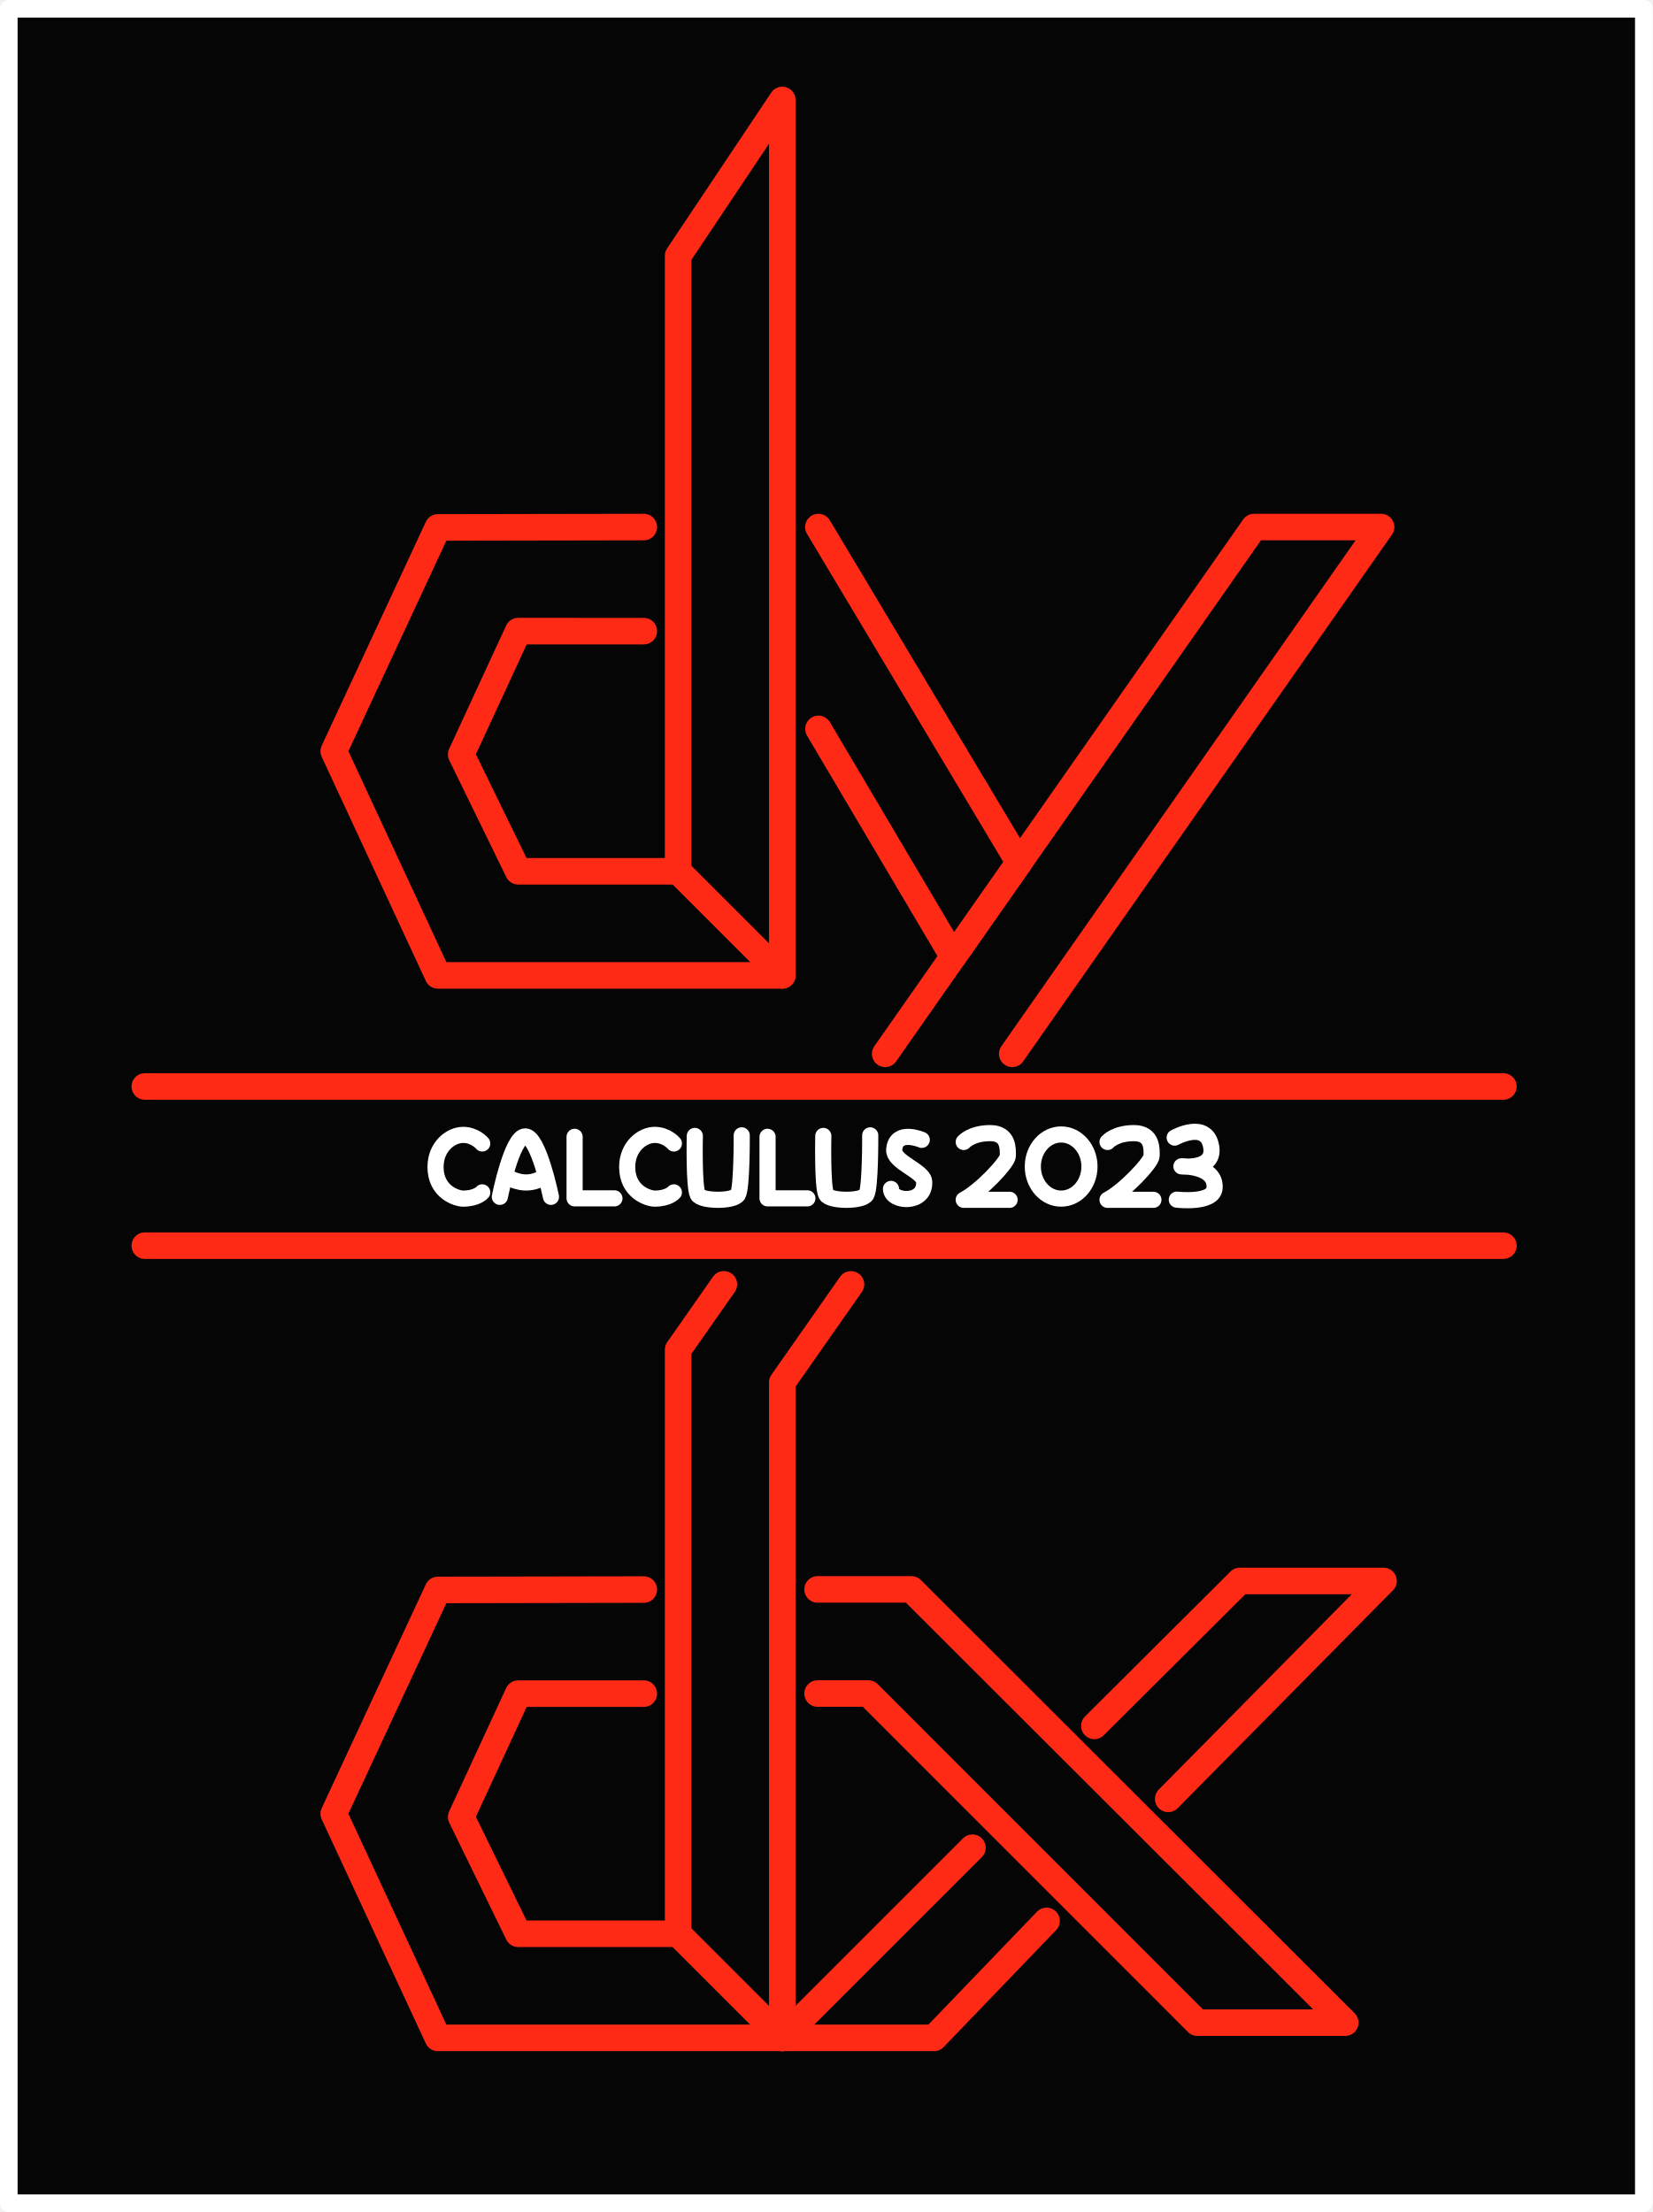
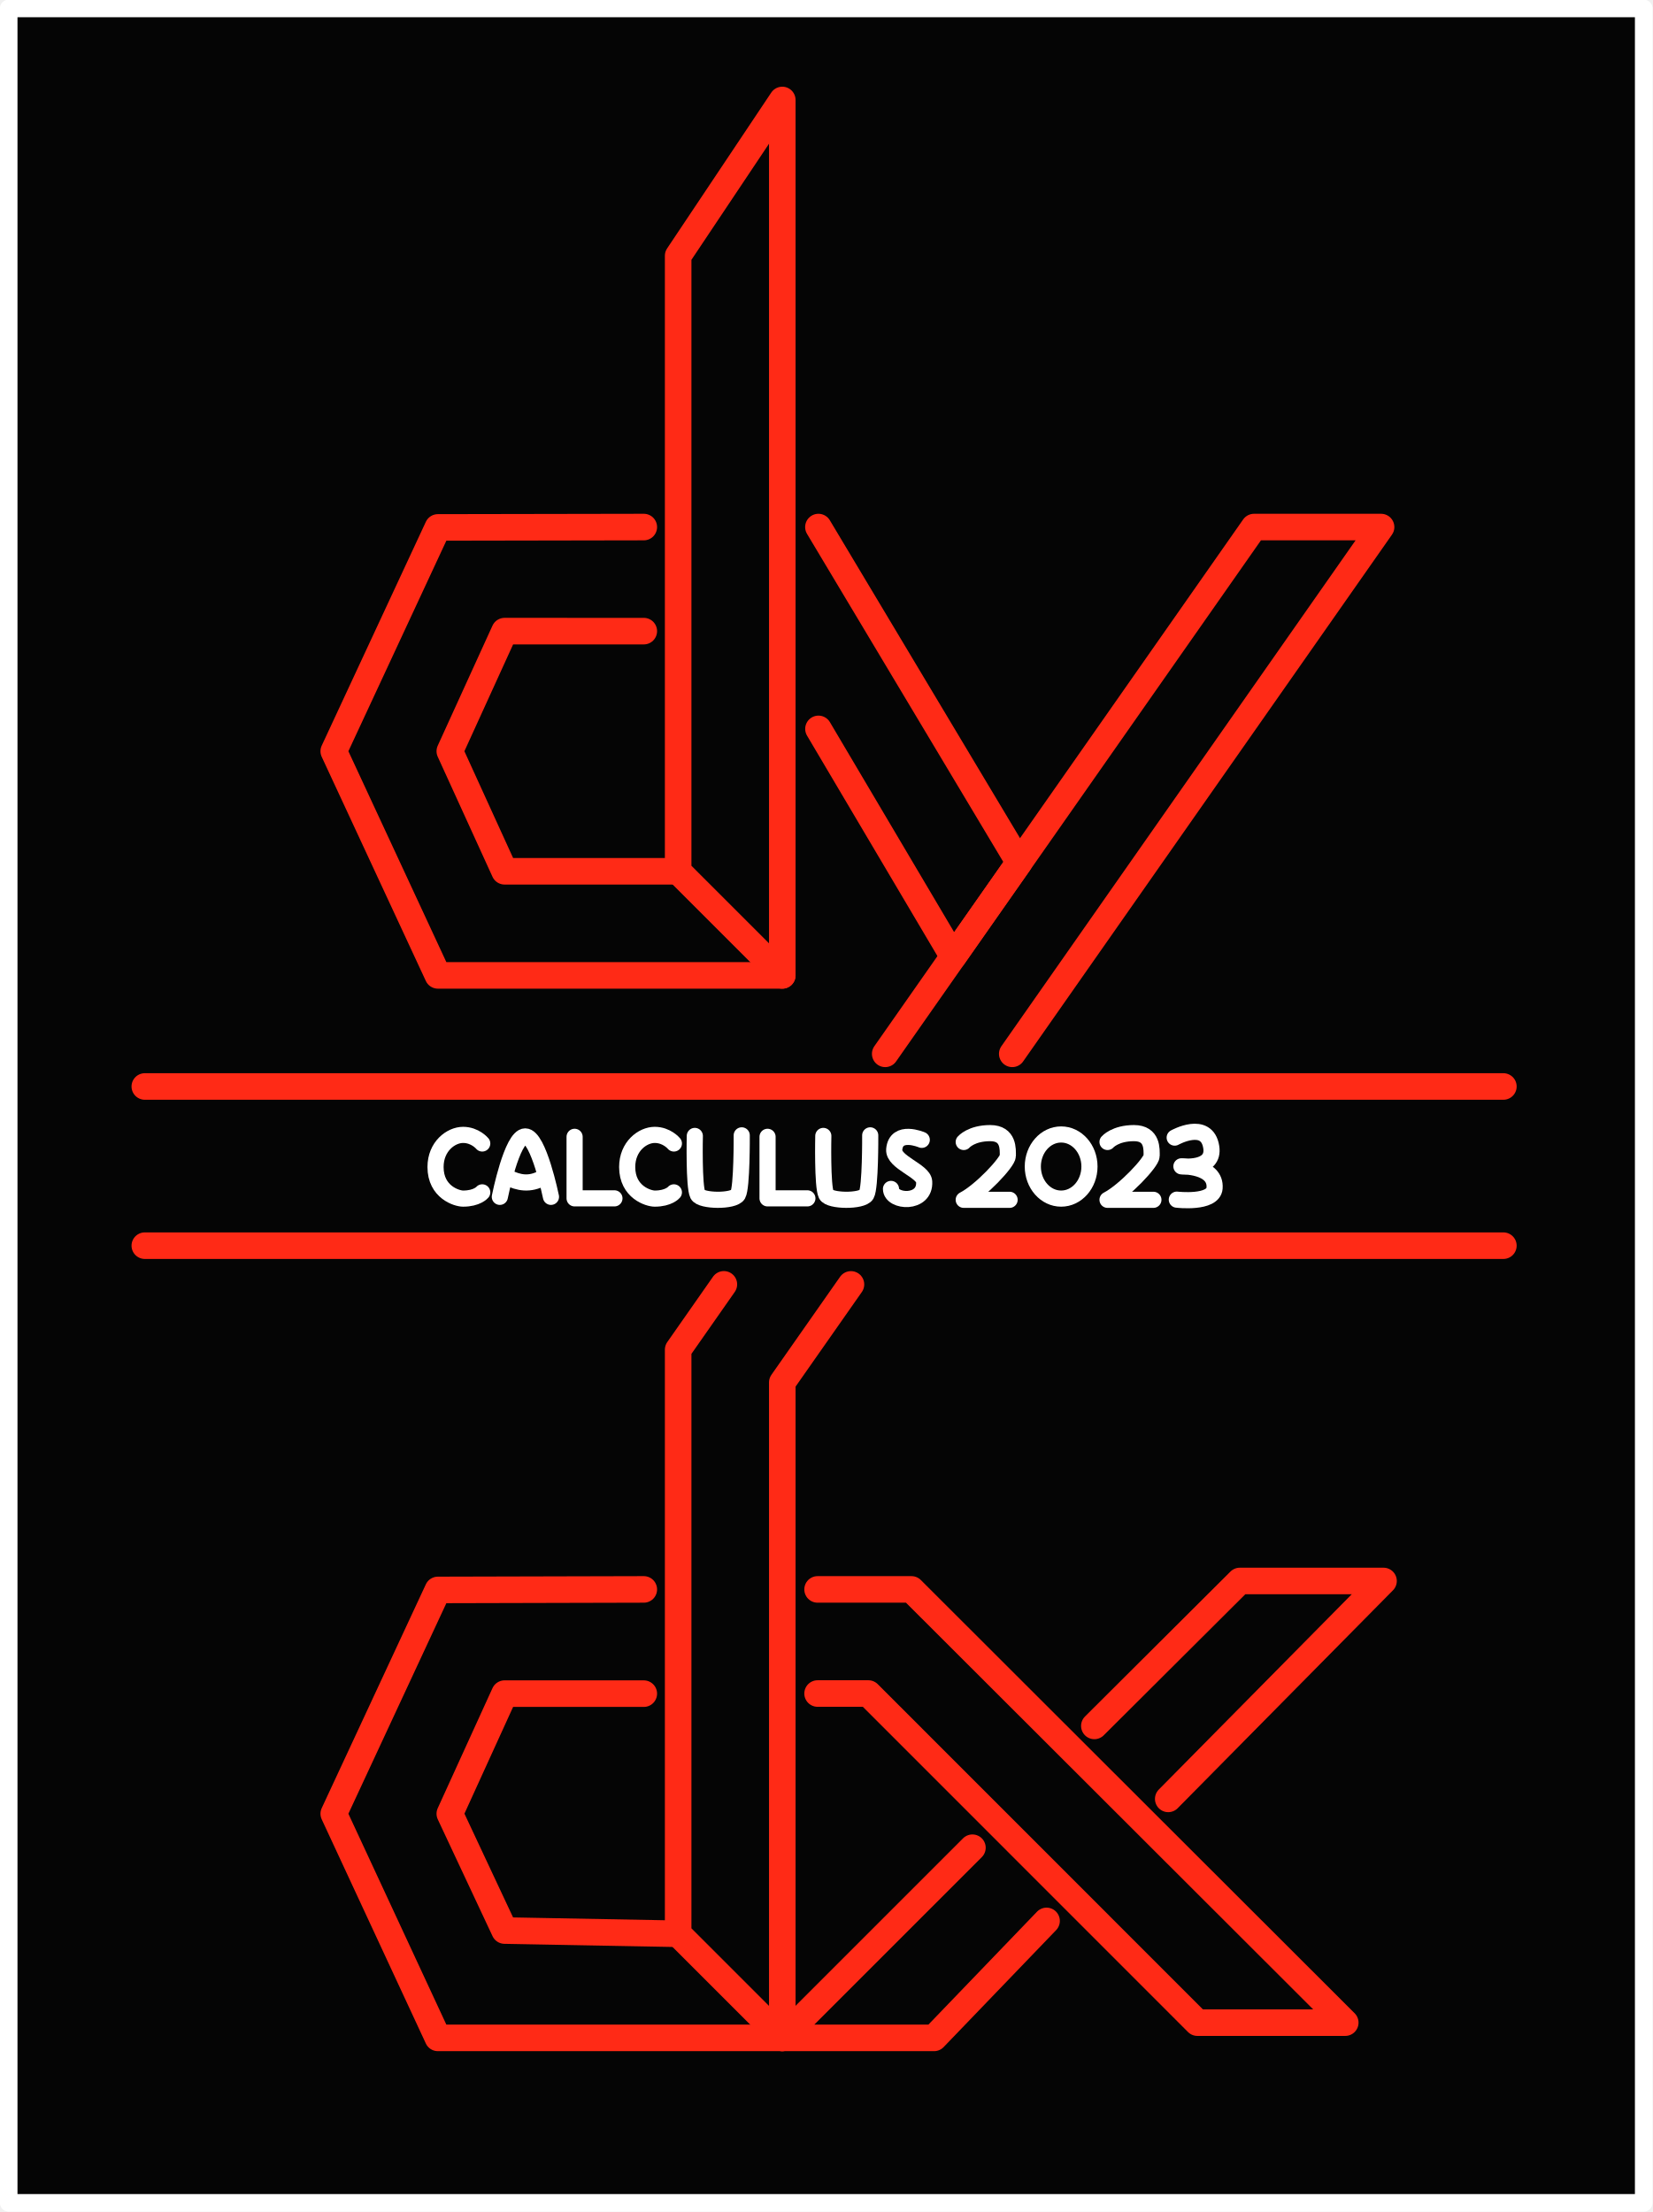
<svg xmlns="http://www.w3.org/2000/svg" width="31.742mm" height="42.491mm" viewBox="0 0 31.742 42.491" version="1.1" id="svg5" xml:space="preserve">
  <defs id="defs2" />
-   <rect style="fill:#050505;fill-opacity:1;stroke:#ffffff;stroke-width:0.338;stroke-linecap:round;stroke-linejoin:round;stroke-dasharray:none;stroke-opacity:1" id="background" width="31.404" height="42.153" x="0.169" y="0.169" />
+   <rect style="fill:#050505;fill-opacity:1;stroke:#ffffff;stroke-width:0.338;stroke-linecap:round;stroke-linejoin:round;stroke-dasharray:none;stroke-opacity:1" id="background" width="31.404" height="42.153" x="0.167" y="0.162" />
  <g id="logo" transform="translate(-69.31861,-90.7425)">
    <path style="fill:none;fill-opacity:1;stroke:#ff2a16;stroke-width:0.51;stroke-linecap:round;stroke-linejoin:round;stroke-dasharray:none;stroke-opacity:1" d="m 84.344,109.479 -2,-2 V 95.656 l 2,-2.993 z" id="path9840" />
    <path style="fill:none;fill-opacity:1;stroke:#ff2a16;stroke-width:0.51;stroke-linecap:round;stroke-linejoin:round;stroke-dasharray:none;stroke-opacity:1" d="m 84.344,109.479 h -6.615 l -2,-4.306 2,-4.299 3.955,-0.007" id="path10058" />
-     <path style="fill:none;fill-opacity:1;stroke:#ff2a16;stroke-width:0.51;stroke-linecap:round;stroke-linejoin:round;stroke-dasharray:none;stroke-opacity:1" d="m 82.344,107.479 -3.072,1e-5 -1.095,-2.244 1.095,-2.369 2.412,2.6e-4" id="path10062" />
+     <path style="fill:none;fill-opacity:1;stroke:#ff2a16;stroke-width:0.51;stroke-linecap:round;stroke-linejoin:round;stroke-dasharray:none;stroke-opacity:1" d="m 82.344,107.479 -3.334,1e-5 -1.052,-2.306 1.052,-2.307 2.674,2.6e-4" id="path10062" />
    <path style="fill:none;fill-opacity:1;stroke:#ff2a16;stroke-width:0.51;stroke-linecap:round;stroke-linejoin:round;stroke-dasharray:none;stroke-opacity:1" d="m 85.038,100.867 3.855,6.444 -1.266,1.808 -2.588,-4.375" id="path10070" />
    <path style="fill:none;fill-opacity:1;stroke:#ff2a16;stroke-width:0.51;stroke-linecap:round;stroke-linejoin:round;stroke-dasharray:none;stroke-opacity:1" d="m 86.321,110.986 7.084,-10.119 h 2.44 l -7.084,10.119" id="path10074" />
    <path style="fill:none;fill-opacity:1;stroke:#ff2a16;stroke-width:0.51;stroke-linecap:round;stroke-linejoin:round;stroke-dasharray:none;stroke-opacity:1" d="M 72.1,111.613 H 98.194" id="path10076" />
    <path style="fill:none;fill-opacity:1;stroke:#ff2a16;stroke-width:0.51;stroke-linecap:round;stroke-linejoin:round;stroke-dasharray:none;stroke-opacity:1" d="M 98.194,114.671 H 72.1" id="path10078" />
    <path style="fill:none;fill-opacity:1;stroke:#ff2a16;stroke-width:0.51;stroke-linecap:round;stroke-linejoin:round;stroke-dasharray:none;stroke-opacity:1" d="m 83.222,115.414 -0.878,1.255 v 11.221 l 2,2 v -12.592 l 1.319,-1.883" id="path10086" />
-     <path style="fill:none;fill-opacity:1;stroke:#ff2a16;stroke-width:0.51;stroke-linecap:round;stroke-linejoin:round;stroke-dasharray:none;stroke-opacity:1" d="m 82.344,127.889 -3.072,1e-5 -1.095,-2.244 1.095,-2.369 2.412,2.6e-4" id="path10088" />
+     <path style="fill:none;fill-opacity:1;stroke:#ff2a16;stroke-width:0.51;stroke-linecap:round;stroke-linejoin:round;stroke-dasharray:none;stroke-opacity:1" d="m 82.344,127.889 -3.334,-0.062 -1.052,-2.244 1.052,-2.307 2.674,2.6e-4" id="path10088" />
    <path style="fill:none;fill-opacity:1;stroke:#ff2a16;stroke-width:0.51;stroke-linecap:round;stroke-linejoin:round;stroke-dasharray:none;stroke-opacity:1" d="m 85.022,121.274 h 1.803 l 8.332,8.322 h -2.84 l -6.32,-6.322 h -0.975" id="path10820" />
-     <path style="fill:none;fill-opacity:1;stroke:#ff2a16;stroke-width:0.51;stroke-linecap:round;stroke-linejoin:round;stroke-dasharray:none;stroke-opacity:1" d="m 81.684,121.277 -3.955,0.007 -2,4.299 2,4.306 h 6.615" id="path10824" />
+     <path style="fill:none;fill-opacity:1;stroke:#ff2a16;stroke-width:0.51;stroke-linecap:round;stroke-linejoin:round;stroke-dasharray:none;stroke-opacity:1" d="m 81.684,121.274 -3.955,0.01 -2,4.299 2,4.306 h 6.615" id="path10824" />
    <path style="fill:none;fill-opacity:1;stroke:#ff2a16;stroke-width:0.51;stroke-linecap:round;stroke-linejoin:round;stroke-dasharray:none;stroke-opacity:1" d="m 90.338,123.896 2.794,-2.784 h 2.76 l -4.135,4.186" id="path10902" />
    <path style="fill:none;fill-opacity:1;stroke:#ff2a16;stroke-width:0.51;stroke-linecap:round;stroke-linejoin:round;stroke-dasharray:none;stroke-opacity:1" d="m 87.996,126.236 -3.653,3.653 h 2.916 l 2.161,-2.247" id="path10906" />
  </g>
  <g id="calc2023" transform="translate(-69.31861,-90.7425)">
    <path style="fill:none;stroke:#ffffff;stroke-width:0.31;stroke-linecap:round;stroke-linejoin:round;stroke-dasharray:none;stroke-opacity:1" d="m 78.581,112.708 c 0,0 -0.136,-0.165 -0.368,-0.165 -0.232,0 -0.529,0.22 -0.529,0.617 0,0.487 0.413,0.607 0.529,0.607 0.269,0 0.368,-0.12 0.368,-0.12" id="path515" />
    <path style="fill:none;stroke:#ffffff;stroke-width:0.31;stroke-linecap:round;stroke-linejoin:round;stroke-dasharray:none;stroke-opacity:1" d="m 82.262,112.708 c 0,0 -0.136,-0.165 -0.368,-0.165 -0.232,0 -0.529,0.22 -0.529,0.617 0,0.487 0.413,0.607 0.529,0.607 0.269,0 0.368,-0.12 0.368,-0.12" id="path515-2" />
    <path style="fill:none;stroke:#ffffff;stroke-width:0.31;stroke-linecap:round;stroke-linejoin:round;stroke-dasharray:none;stroke-opacity:1" d="m 78.919,113.733 c 0,0 0.231,-1.161 0.488,-1.161 0.257,0 0.494,1.161 0.494,1.161" id="path1179" />
    <path style="fill:none;stroke:#ffffff;stroke-width:0.31;stroke-linecap:round;stroke-linejoin:round;stroke-dasharray:none;stroke-opacity:1" d="m 79.08,113.366 c 0.198,0.094 0.407,0.146 0.667,0" id="path1181-7" />
    <path style="fill:none;stroke:#ffffff;stroke-width:0.31;stroke-linecap:round;stroke-linejoin:round;stroke-dasharray:none;stroke-opacity:1" d="m 80.355,112.58 v 1.182 h 0.765" id="path1205" />
    <path style="fill:none;stroke:#ffffff;stroke-width:0.31;stroke-linecap:round;stroke-linejoin:round;stroke-dasharray:none;stroke-opacity:1" d="m 84.061,112.58 v 1.182 h 0.765" id="path1205-9" />
    <path style="fill:none;stroke:#ffffff;stroke-width:0.31;stroke-linecap:round;stroke-linejoin:round;stroke-dasharray:none;stroke-opacity:1" d="m 82.664,112.563 c 0,0 -0.022,0.969 0.056,1.127 0.064,0.129 0.693,0.137 0.772,0 0.079,-0.137 0.073,-1.138 0.073,-1.138" id="path1238" />
    <path style="fill:none;stroke:#ffffff;stroke-width:0.31;stroke-linecap:round;stroke-linejoin:round;stroke-dasharray:none;stroke-opacity:1" d="m 85.132,112.563 c 0,0 -0.022,0.969 0.056,1.127 0.064,0.129 0.693,0.137 0.772,0 0.079,-0.137 0.073,-1.138 0.073,-1.138" id="path1238-3" />
    <path style="fill:none;stroke:#ffffff;stroke-width:0.31;stroke-linecap:round;stroke-linejoin:round;stroke-dasharray:none;stroke-opacity:1" d="m 87.023,112.638 c 0,0 -0.496,-0.213 -0.529,0.186 -0.02,0.247 0.561,0.407 0.575,0.616 0.029,0.445 -0.637,0.399 -0.637,0.141" id="path1309" />
    <path style="fill:none;stroke:#ffffff;stroke-width:0.31;stroke-linecap:round;stroke-linejoin:round;stroke-dasharray:none;stroke-opacity:1" d="m 87.829,112.679 c 0,0 0.145,-0.17 0.508,-0.17 0.364,0 0.339,0.318 0.339,0.438 0,0.12 -0.525,0.678 -0.847,0.843 h 0.881" id="path1311" />
    <path style="fill:none;stroke:#ffffff;stroke-width:0.31;stroke-linecap:round;stroke-linejoin:round;stroke-dasharray:none;stroke-opacity:1" d="m 90.591,112.679 c 0,0 0.145,-0.17 0.508,-0.17 0.364,0 0.339,0.318 0.339,0.438 0,0.12 -0.525,0.678 -0.847,0.843 h 0.881" id="path1311-6" />
    <path style="fill:none;stroke:#ffffff;stroke-width:0.31;stroke-linecap:round;stroke-linejoin:round;stroke-dasharray:none;stroke-opacity:1" d="m 91.881,112.595 c 0,0 0.618,-0.346 0.702,0.181 0.072,0.453 -0.573,0.371 -0.573,0.371 0,0 0.67,-0.018 0.637,0.418 -0.023,0.305 -0.724,0.222 -0.725,0.222" id="path1389" />
    <ellipse style="fill:none;stroke:#ffffff;stroke-width:0.31;stroke-linecap:round;stroke-linejoin:round;stroke-dasharray:none;stroke-opacity:1" id="path1365" ry="0.616" rx="0.544" cy="113.151" cx="89.7" />
  </g>
</svg>
